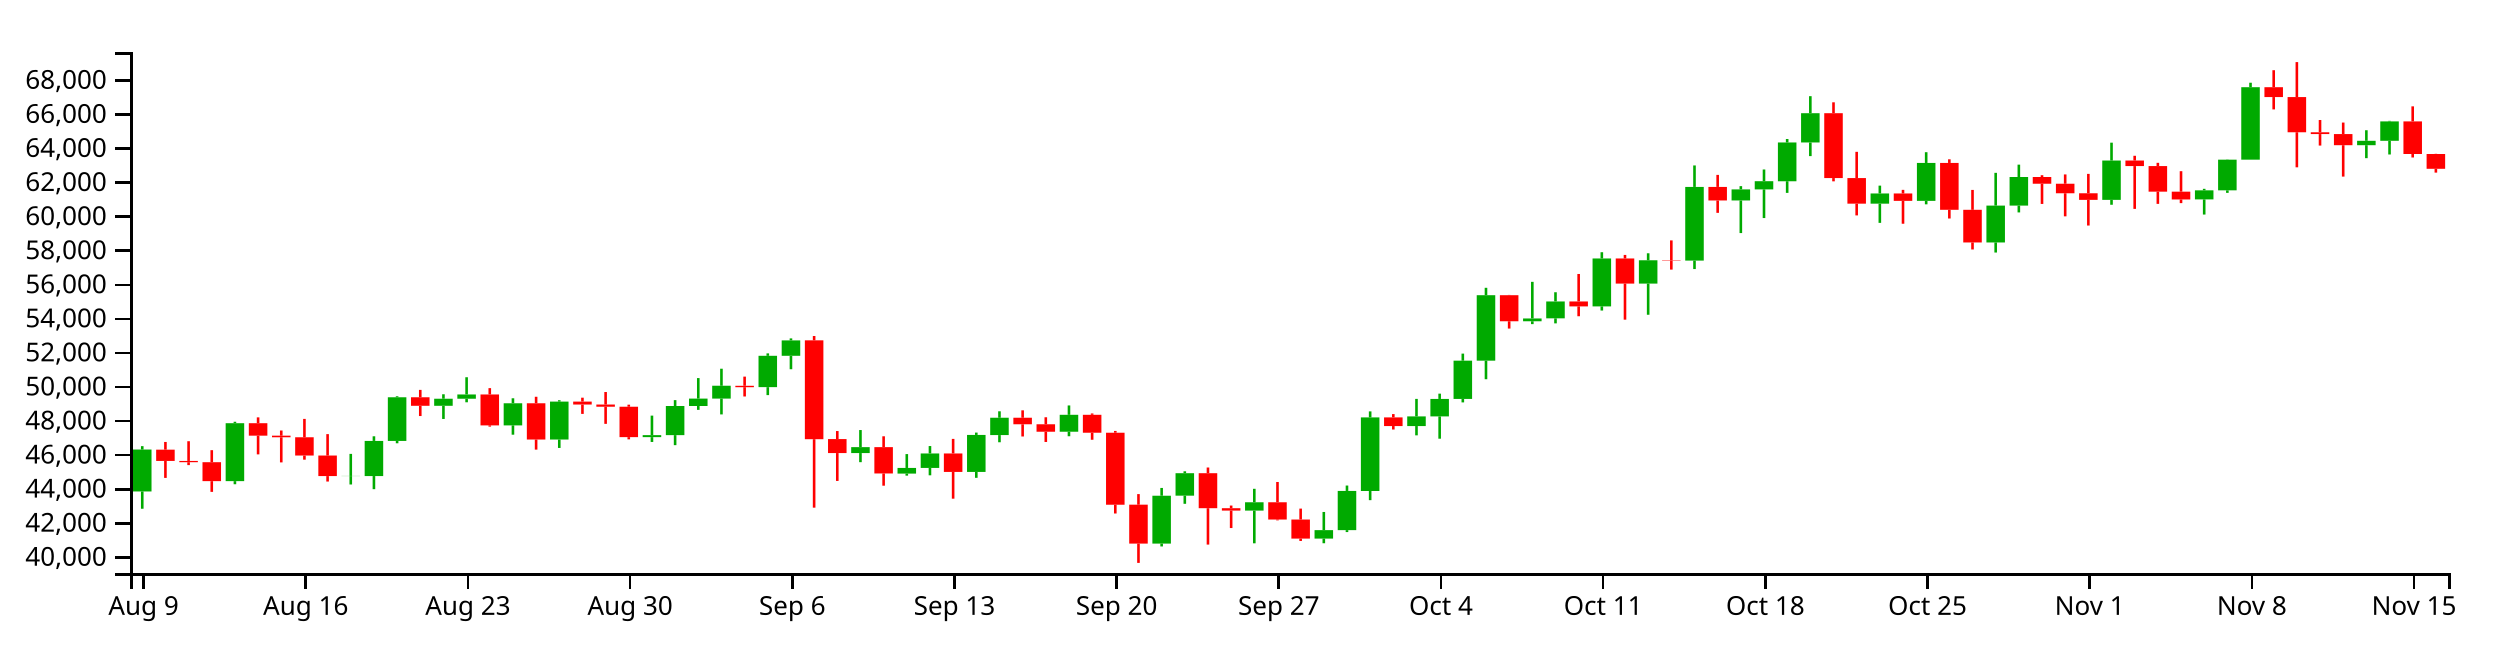
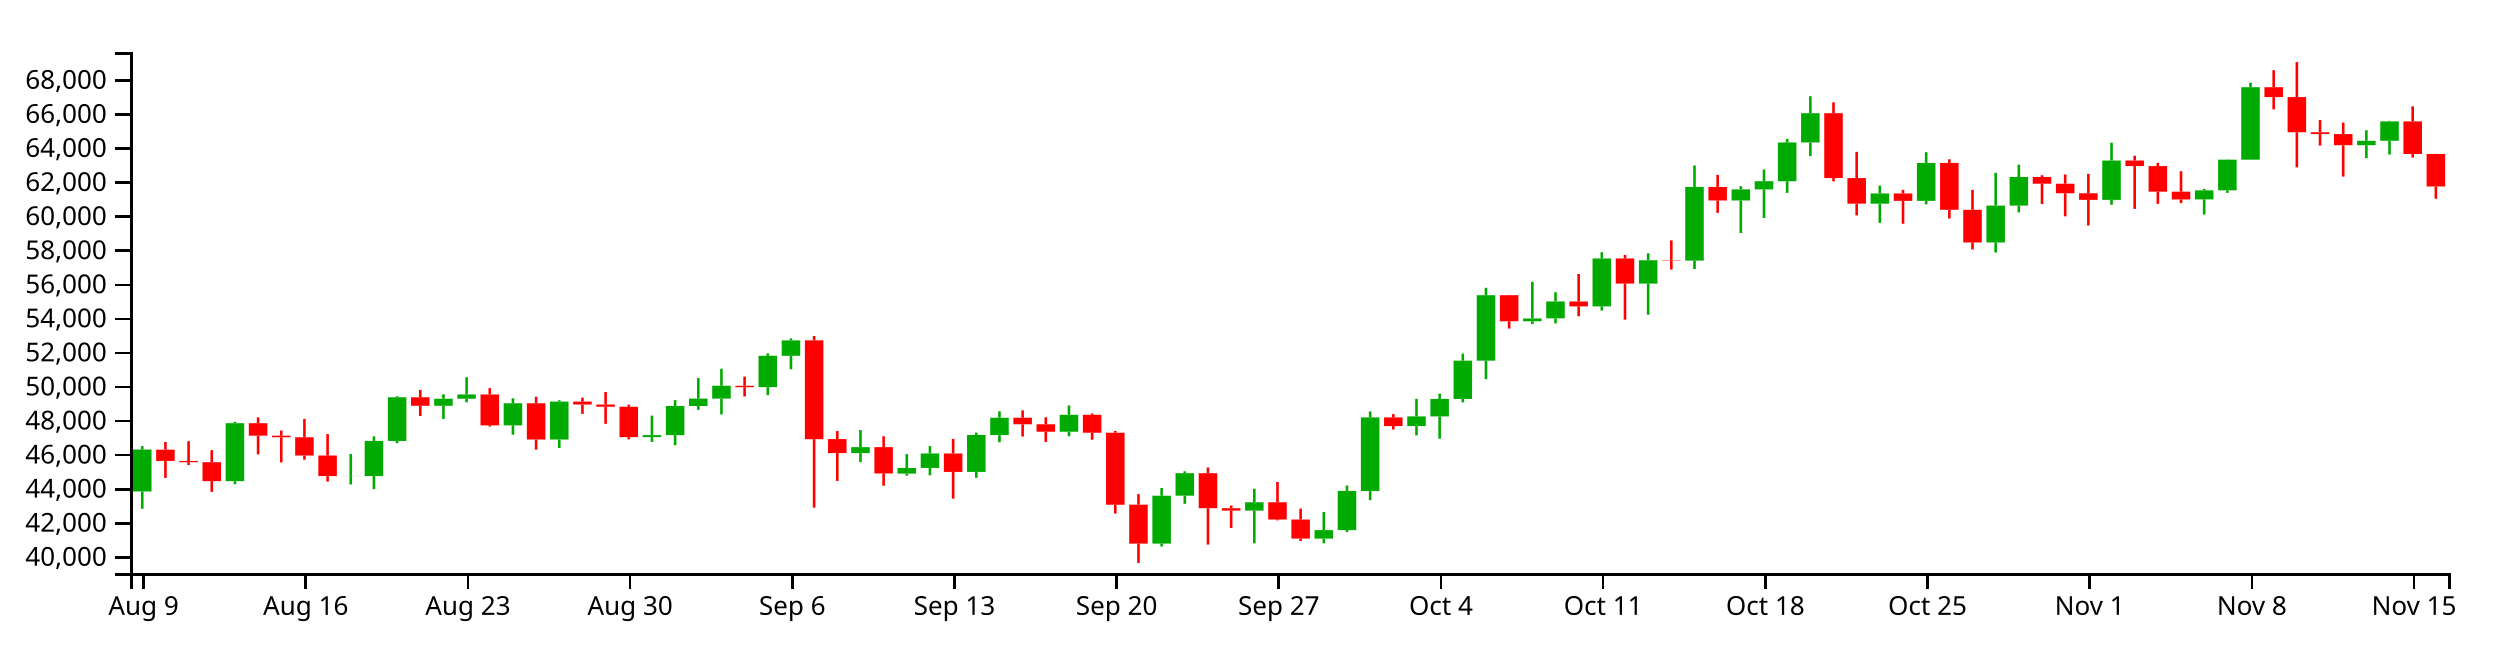
<svg xmlns="http://www.w3.org/2000/svg" version="1.1" width="960" height="250">
  <g transform="translate(50,20)">
    <style>.axis path,.axis line{fill:none;stroke:#000;shape-rendering:crispEdges;}path.candle{stroke:#000000;}path.candle.body{stroke-width:0;}path.candle.up{fill:#00AA00;stroke:#00AA00;}path.candle.down{fill:#FF0000;stroke:#FF0000;}</style>
    <g class="candlestick">
      <g class="data">
        <path class="candle body up" d="M 1.068 168.718 l 7.117 0 L 8.185 152.633 l -7.117 0 L 1.068 168.718 M 36.653 164.756 l 7.117 0 L 43.77 142.517 l -7.117 0 L 36.653 164.756 M 81.136 162.821 l 7.117 0 L 88.253 162.76 l -7.117 0 L 81.136 162.821 M 90.032 162.798 l 7.117 0 L 97.149 149.316 l -7.117 0 L 90.032 162.798 M 98.928 149.316 l 7.117 0 L 106.046 132.558 l -7.117 0 L 98.928 149.316 M 116.721 135.833 l 7.117 0 L 123.838 133.103 l -7.117 0 L 116.721 135.833 M 125.618 133.103 l 7.117 0 L 132.735 131.47 l -7.117 0 L 125.618 133.103 M 143.411 143.341 l 7.117 0 L 150.528 134.842 l -7.117 0 L 143.411 143.341 M 161.204 148.771 l 7.117 0 L 168.321 134.21 l -7.117 0 L 161.204 148.771 M 196.789 147.862 l 7.117 0 L 203.906 147.09 l -7.117 0 L 196.789 147.862 M 205.686 147.09 l 7.117 0 L 212.803 135.907 l -7.117 0 L 205.686 147.09 M 214.582 135.907 l 7.117 0 L 221.699 133.054 l -7.117 0 L 214.582 135.907 M 223.479 133.054 l 7.117 0 L 230.596 128.132 l -7.117 0 L 223.479 133.054 M 241.271 128.666 l 7.117 0 L 248.389 116.635 l -7.117 0 L 241.271 128.666 M 250.168 116.635 l 7.117 0 L 257.285 110.702 l -7.117 0 L 250.168 116.635 M 276.857 153.975 l 7.117 0 L 283.974 151.706 l -7.117 0 L 276.857 153.975 M 294.65 161.864 l 7.117 0 L 301.767 159.696 l -7.117 0 L 294.65 161.864 M 303.547 159.696 l 7.117 0 L 310.664 154.126 l -7.117 0 L 303.547 159.696 M 321.339 161.22 l 7.117 0 L 328.457 147.02 l -7.117 0 L 321.339 161.22 M 330.236 147.074 l 7.117 0 L 337.353 140.415 l -7.117 0 L 330.236 147.074 M 356.925 145.788 l 7.117 0 L 364.042 139.294 l -7.117 0 L 356.925 145.788 M 392.511 188.736 l 7.117 0 L 399.628 170.358 l -7.117 0 L 392.511 188.736 M 401.407 170.34 l 7.117 0 L 408.525 161.713 l -7.117 0 L 401.407 170.34 M 428.097 176.069 l 7.117 0 L 435.214 172.862 l -7.117 0 L 428.097 176.069 M 454.786 186.833 l 7.117 0 L 461.903 183.567 l -7.117 0 L 454.786 186.833 M 463.683 183.567 l 7.117 0 L 470.8 168.524 l -7.117 0 L 463.683 183.567 M 472.579 168.55 l 7.117 0 L 479.696 140.283 l -7.117 0 L 472.579 168.55 M 490.372 143.597 l 7.117 0 L 497.489 139.901 l -7.117 0 L 490.372 143.597 M 499.268 139.901 l 7.117 0 L 506.385 133.196 l -7.117 0 L 499.268 139.901 M 508.165 133.196 l 7.117 0 L 515.282 118.498 l -7.117 0 L 508.165 133.196 M 517.061 118.498 l 7.117 0 L 524.178 93.361 l -7.117 0 L 517.061 118.498 M 534.854 103.367 l 7.117 0 L 541.971 102.28 l -7.117 0 L 534.854 103.367 M 543.75 102.252 l 7.117 0 L 550.868 95.75 l -7.117 0 L 543.75 102.252 M 561.543 97.652 l 7.117 0 L 568.661 79.256 l -7.117 0 L 561.543 97.652 M 579.336 88.9 l 7.117 0 L 586.453 79.939 l -7.117 0 L 579.336 88.9 M 597.129 80.063 l 7.117 0 L 604.246 51.776 l -7.117 0 L 597.129 80.063 M 614.922 56.989 l 7.117 0 L 622.039 52.719 l -7.117 0 L 614.922 56.989 M 623.818 52.719 l 7.117 0 L 630.936 49.569 l -7.117 0 L 623.818 52.719 M 632.715 49.597 l 7.117 0 L 639.832 34.716 l -7.117 0 L 632.715 49.597 M 641.611 34.716 l 7.117 0 L 648.729 23.46 l -7.117 0 L 641.611 34.716 M 668.301 58.214 l 7.117 0 L 675.418 54.299 l -7.117 0 L 668.301 58.214 M 686.094 57.141 l 7.117 0 L 693.211 42.577 l -7.117 0 L 686.094 57.141 M 712.783 73.094 l 7.117 0 L 719.9 58.949 l -7.117 0 L 712.783 73.094 M 721.679 58.949 l 7.117 0 L 728.796 47.974 l -7.117 0 L 721.679 58.949 M 757.265 56.756 l 7.117 0 L 764.382 41.654 l -7.117 0 L 757.265 56.756 M 792.851 56.566 l 7.117 0 L 799.968 53.096 l -7.117 0 L 792.851 56.566 M 801.747 53.096 l 7.117 0 L 808.864 41.303 l -7.117 0 L 801.747 53.096 M 810.644 41.303 l 7.117 0 L 817.761 13.489 l -7.117 0 L 810.644 41.303 M 855.126 35.752 l 7.117 0 L 862.243 34.066 l -7.117 0 L 855.126 35.752 M 864.022 34.066 l 7.117 0 L 871.14 26.615 l -7.117 0 L 864.022 34.066" />
-         <path class="candle body down" d="M 9.964 152.663 l 7.117 0 L 17.081 157.006 l -7.117 0 L 9.964 152.663 M 18.86 157.005 l 7.117 0 L 25.978 157.49 l -7.117 0 L 18.86 157.005 M 27.757 157.492 l 7.117 0 L 34.874 164.763 l -7.117 0 L 27.757 157.492 M 45.55 142.517 l 7.117 0 L 52.667 147.302 l -7.117 0 L 45.55 142.517 M 54.446 147.302 l 7.117 0 L 61.563 147.921 l -7.117 0 L 54.446 147.302 M 63.343 147.921 l 7.117 0 L 70.46 154.937 l -7.117 0 L 63.343 147.921 M 72.239 154.937 l 7.117 0 L 79.356 162.821 l -7.117 0 L 72.239 154.937 M 107.825 132.558 l 7.117 0 L 114.942 135.833 l -7.117 0 L 107.825 132.558 M 134.514 131.47 l 7.117 0 L 141.631 143.341 l -7.117 0 L 134.514 131.47 M 152.307 134.842 l 7.117 0 L 159.424 148.771 l -7.117 0 L 152.307 134.842 M 170.1 134.21 l 7.117 0 L 177.217 135.352 l -7.117 0 L 170.1 134.21 M 178.996 135.352 l 7.117 0 L 186.114 136.186 l -7.117 0 L 178.996 135.352 M 187.893 136.186 l 7.117 0 L 195.01 147.862 l -7.117 0 L 187.893 136.186 M 232.375 128.14 l 7.117 0 L 239.492 128.678 l -7.117 0 L 232.375 128.14 M 259.064 110.687 l 7.117 0 L 266.182 148.641 l -7.117 0 L 259.064 110.687 M 267.961 148.61 l 7.117 0 L 275.078 153.975 l -7.117 0 L 267.961 148.61 M 285.754 151.706 l 7.117 0 L 292.871 161.807 l -7.117 0 L 285.754 151.706 M 312.443 154.126 l 7.117 0 L 319.56 161.22 l -7.117 0 L 312.443 154.126 M 339.132 140.415 l 7.117 0 L 346.25 142.924 l -7.117 0 L 339.132 140.415 M 348.029 142.924 l 7.117 0 L 355.146 145.788 l -7.117 0 L 348.029 142.924 M 365.822 139.294 l 7.117 0 L 372.939 146.169 l -7.117 0 L 365.822 139.294 M 374.718 146.169 l 7.117 0 L 381.835 173.812 l -7.117 0 L 374.718 146.169 M 383.615 173.805 l 7.117 0 L 390.732 188.734 l -7.117 0 L 383.615 173.805 M 410.304 161.713 l 7.117 0 L 417.421 175.153 l -7.117 0 L 410.304 161.713 M 419.2 175.153 l 7.117 0 L 426.317 176.069 l -7.117 0 L 419.2 175.153 M 436.993 172.862 l 7.117 0 L 444.11 179.491 l -7.117 0 L 436.993 172.862 M 445.89 179.491 l 7.117 0 L 453.007 186.823 l -7.117 0 L 445.89 179.491 M 481.475 140.283 l 7.117 0 L 488.593 143.597 l -7.117 0 L 481.475 140.283 M 525.958 93.361 l 7.117 0 L 533.075 103.367 l -7.117 0 L 525.958 93.361 M 552.647 95.75 l 7.117 0 L 559.764 97.652 l -7.117 0 L 552.647 95.75 M 570.44 79.256 l 7.117 0 L 577.557 88.9 l -7.117 0 L 570.44 79.256 M 588.233 79.913 l 7.117 0 L 595.35 80.063 l -7.117 0 L 588.233 79.913 M 606.026 51.776 l 7.117 0 L 613.143 56.989 l -7.117 0 L 606.026 51.776 M 650.508 23.46 l 7.117 0 L 657.625 48.37 l -7.117 0 L 650.508 23.46 M 659.404 48.37 l 7.117 0 L 666.521 58.214 l -7.117 0 L 659.404 48.37 M 677.197 54.299 l 7.117 0 L 684.314 57.141 l -7.117 0 L 677.197 54.299 M 694.99 42.577 l 7.117 0 L 702.107 60.565 l -7.117 0 L 694.99 42.577 M 703.886 60.565 l 7.117 0 L 711.004 73.094 l -7.117 0 L 703.886 60.565 M 730.576 47.974 l 7.117 0 L 737.693 50.555 l -7.117 0 L 730.576 47.974 M 739.472 50.555 l 7.117 0 L 746.589 54.214 l -7.117 0 L 739.472 50.555 M 748.369 54.214 l 7.117 0 L 755.486 56.756 l -7.117 0 L 748.369 54.214 M 766.162 41.65 l 7.117 0 L 773.279 43.77 l -7.117 0 L 766.162 41.65 M 775.058 43.77 l 7.117 0 L 782.175 53.591 l -7.117 0 L 775.058 43.77 M 783.954 53.591 l 7.117 0 L 791.072 56.586 l -7.117 0 L 783.954 53.591 M 819.54 13.489 l 7.117 0 L 826.657 17.271 l -7.117 0 L 819.54 13.489 M 828.437 17.271 l 7.117 0 L 835.554 30.78 l -7.117 0 L 828.437 17.271 M 837.333 30.78 l 7.117 0 L 844.45 31.487 l -7.117 0 L 837.333 30.78 M 846.23 31.487 l 7.117 0 L 853.347 35.752 l -7.117 0 L 846.23 31.487 M 872.919 26.615 l 7.117 0 L 880.036 39.124 l -7.117 0 L 872.919 26.615 M 881.815 39.124 l 7.117 0 L 888.932 44.818 l -7.117 0 L 881.815 39.124" />
+         <path class="candle body down" d="M 9.964 152.663 l 7.117 0 L 17.081 157.006 l -7.117 0 L 9.964 152.663 M 18.86 157.005 l 7.117 0 L 25.978 157.49 l -7.117 0 L 18.86 157.005 M 27.757 157.492 l 7.117 0 L 34.874 164.763 l -7.117 0 L 27.757 157.492 M 45.55 142.517 l 7.117 0 L 52.667 147.302 l -7.117 0 L 45.55 142.517 M 54.446 147.302 l 7.117 0 L 61.563 147.921 l -7.117 0 L 54.446 147.302 M 63.343 147.921 l 7.117 0 L 70.46 154.937 l -7.117 0 L 63.343 147.921 M 72.239 154.937 l 7.117 0 L 79.356 162.821 l -7.117 0 L 72.239 154.937 M 107.825 132.558 l 7.117 0 L 114.942 135.833 l -7.117 0 L 107.825 132.558 M 134.514 131.47 l 7.117 0 L 141.631 143.341 l -7.117 0 L 134.514 131.47 M 152.307 134.842 l 7.117 0 L 159.424 148.771 l -7.117 0 L 152.307 134.842 M 170.1 134.21 l 7.117 0 L 177.217 135.352 l -7.117 0 L 170.1 134.21 M 178.996 135.352 l 7.117 0 L 186.114 136.186 l -7.117 0 L 178.996 135.352 M 187.893 136.186 l 7.117 0 L 195.01 147.862 l -7.117 0 L 187.893 136.186 M 232.375 128.14 l 7.117 0 L 239.492 128.678 l -7.117 0 L 232.375 128.14 M 259.064 110.687 l 7.117 0 L 266.182 148.641 l -7.117 0 L 259.064 110.687 M 267.961 148.61 l 7.117 0 L 275.078 153.975 l -7.117 0 L 267.961 148.61 M 285.754 151.706 l 7.117 0 L 292.871 161.807 l -7.117 0 L 285.754 151.706 M 312.443 154.126 l 7.117 0 L 319.56 161.22 l -7.117 0 L 312.443 154.126 M 339.132 140.415 l 7.117 0 L 346.25 142.924 l -7.117 0 L 339.132 140.415 M 348.029 142.924 l 7.117 0 L 355.146 145.788 l -7.117 0 L 348.029 142.924 M 365.822 139.294 l 7.117 0 L 372.939 146.169 l -7.117 0 L 365.822 139.294 M 374.718 146.169 l 7.117 0 L 381.835 173.812 l -7.117 0 L 374.718 146.169 M 383.615 173.805 l 7.117 0 L 390.732 188.734 l -7.117 0 L 383.615 173.805 M 410.304 161.713 l 7.117 0 L 417.421 175.153 l -7.117 0 L 410.304 161.713 M 419.2 175.153 l 7.117 0 L 426.317 176.069 l -7.117 0 L 419.2 175.153 M 436.993 172.862 l 7.117 0 L 444.11 179.491 l -7.117 0 L 436.993 172.862 M 445.89 179.491 l 7.117 0 L 453.007 186.823 l -7.117 0 L 445.89 179.491 M 481.475 140.283 l 7.117 0 L 488.593 143.597 l -7.117 0 L 481.475 140.283 M 525.958 93.361 l 7.117 0 L 533.075 103.367 l -7.117 0 L 525.958 93.361 M 552.647 95.75 l 7.117 0 L 559.764 97.652 l -7.117 0 L 552.647 95.75 M 570.44 79.256 l 7.117 0 L 577.557 88.9 l -7.117 0 L 570.44 79.256 M 588.233 79.913 l 7.117 0 L 595.35 80.063 l -7.117 0 L 588.233 79.913 M 606.026 51.776 l 7.117 0 L 613.143 56.989 l -7.117 0 L 606.026 51.776 M 650.508 23.46 l 7.117 0 L 657.625 48.37 l -7.117 0 L 650.508 23.46 M 659.404 48.37 l 7.117 0 L 666.521 58.214 l -7.117 0 L 659.404 48.37 M 677.197 54.299 l 7.117 0 L 684.314 57.141 l -7.117 0 L 677.197 54.299 M 694.99 42.577 l 7.117 0 L 702.107 60.565 l -7.117 0 L 694.99 42.577 M 703.886 60.565 l 7.117 0 L 711.004 73.094 l -7.117 0 L 703.886 60.565 M 730.576 47.974 l 7.117 0 L 737.693 50.555 l -7.117 0 L 730.576 47.974 M 739.472 50.555 l 7.117 0 L 746.589 54.214 l -7.117 0 L 739.472 50.555 M 748.369 54.214 l 7.117 0 L 755.486 56.756 l -7.117 0 L 748.369 54.214 M 766.162 41.65 l 7.117 0 L 773.279 43.77 l -7.117 0 L 766.162 41.65 M 775.058 43.77 l 7.117 0 L 782.175 53.591 l -7.117 0 L 775.058 43.77 M 783.954 53.591 l 7.117 0 L 791.072 56.586 l -7.117 0 L 783.954 53.591 M 819.54 13.489 l 7.117 0 L 826.657 17.271 l -7.117 0 L 819.54 13.489 M 828.437 17.271 l 7.117 0 L 835.554 30.78 l -7.117 0 L 828.437 17.271 M 837.333 30.78 l 7.117 0 L 844.45 31.487 l -7.117 0 L 837.333 30.78 M 846.23 31.487 l 7.117 0 L 853.347 35.752 l -7.117 0 L 846.23 31.487 M 872.919 26.615 l 7.117 0 L 880.036 39.124 l -7.117 0 L 872.919 26.615 M 881.815 39.124 l 7.117 0 L 888.932 51.605 l -7.117 0 L 881.815 39.124" />
        <path class="candle body equal" />
        <path class="candle wick up" d="M 4.626 151.32 L 4.626 152.633 M 4.626 168.718 L 4.626 175.36 M 40.212 141.954 L 40.212 142.517 M 40.212 164.756 L 40.212 165.951 M 84.694 154.291 L 84.694 162.76 M 84.694 162.821 L 84.694 166.043 M 93.591 147.534 L 93.591 149.316 M 93.591 162.798 L 93.591 167.846 M 102.487 132.163 L 102.487 132.558 M 102.487 149.316 L 102.487 150.216 M 120.28 131.397 L 120.28 133.103 M 120.28 135.833 L 120.28 140.882 M 129.176 124.856 L 129.176 131.47 M 129.176 133.103 L 129.176 134.478 M 146.969 132.939 L 146.969 134.842 M 146.969 143.341 L 146.969 146.924 M 164.762 133.687 L 164.762 134.21 M 164.762 148.771 L 164.762 152.015 M 200.348 139.599 L 200.348 147.09 M 200.348 147.862 L 200.348 149.712 M 209.244 133.647 L 209.244 135.907 M 209.244 147.09 L 209.244 150.942 M 218.141 125.182 L 218.141 133.054 M 218.141 135.907 L 218.141 137.388 M 227.037 121.586 L 227.037 128.132 M 227.037 133.054 L 227.037 139.136 M 244.83 115.699 L 244.83 116.635 M 244.83 128.666 L 244.83 131.724 M 253.727 109.942 L 253.727 110.702 M 253.727 116.635 L 253.727 121.786 M 280.416 145.134 L 280.416 151.706 M 280.416 153.975 L 280.416 157.476 M 298.209 154.37 L 298.209 159.696 M 298.209 161.864 L 298.209 162.649 M 307.105 151.282 L 307.105 154.126 M 307.105 159.696 L 307.105 162.519 M 324.898 146.115 L 324.898 147.02 M 324.898 161.22 L 324.898 163.485 M 333.794 137.938 L 333.794 140.415 M 333.794 147.074 L 333.794 149.828 M 360.484 135.693 L 360.484 139.294 M 360.484 145.788 L 360.484 147.517 M 396.07 167.37 L 396.07 170.358 M 396.07 188.736 L 396.07 189.839 M 404.966 160.976 L 404.966 161.713 M 404.966 170.34 L 404.966 173.462 M 431.655 167.7 L 431.655 172.862 M 431.655 176.069 L 431.655 188.632 M 458.345 176.596 L 458.345 183.567 M 458.345 186.833 L 458.345 188.606 M 467.241 166.448 L 467.241 168.524 M 467.241 183.567 L 467.241 184.313 M 476.138 137.971 L 476.138 140.283 M 476.138 168.55 L 476.138 172.063 M 493.93 133.176 L 493.93 139.901 M 493.93 143.597 L 493.93 147.174 M 502.827 131.161 L 502.827 133.196 M 502.827 139.901 L 502.827 148.463 M 511.723 115.788 L 511.723 118.498 M 511.723 133.196 L 511.723 134.521 M 520.62 90.515 L 520.62 93.361 M 520.62 118.498 L 520.62 125.625 M 538.413 88.226 L 538.413 102.28 M 538.413 103.367 L 538.413 104.464 M 547.309 92.223 L 547.309 95.75 M 547.309 102.252 L 547.309 104.175 M 565.102 76.851 L 565.102 79.256 M 565.102 97.652 L 565.102 99.247 M 582.895 77.257 L 582.895 79.939 M 582.895 88.9 L 582.895 100.869 M 600.688 43.531 L 600.688 51.776 M 600.688 80.063 L 600.688 83.32 M 618.481 51.476 L 618.481 52.719 M 618.481 56.989 L 618.481 69.499 M 627.377 45.083 L 627.377 49.569 M 627.377 52.719 L 627.377 63.733 M 636.273 33.373 L 636.273 34.716 M 636.273 49.597 L 636.273 54.067 M 645.17 16.928 L 645.17 23.46 M 645.17 34.716 L 645.17 39.944 M 671.859 51.284 L 671.859 54.299 M 671.859 58.214 L 671.859 65.58 M 689.652 38.444 L 689.652 42.577 M 689.652 57.141 L 689.652 58.464 M 716.341 46.37 L 716.341 58.949 M 716.341 73.094 L 716.341 76.975 M 725.238 43.223 L 725.238 47.974 M 725.238 58.949 L 725.238 61.572 M 760.824 34.785 L 760.824 41.654 M 760.824 56.756 L 760.824 58.63 M 796.409 52.509 L 796.409 53.096 M 796.409 56.566 L 796.409 62.389 M 805.306 41.22 L 805.306 41.303 M 805.306 53.096 L 805.306 54.063 M 814.202 11.767 L 814.202 13.489 M 814.202 41.303 L 814.202 41.303 M 858.685 30.01 L 858.685 34.066 M 858.685 35.752 L 858.685 40.736 M 867.581 26.41 L 867.581 26.615 M 867.581 34.066 L 867.581 39.323" style="stroke-width: 1px;" />
-         <path class="candle wick down" d="M 13.523 149.712 L 13.523 152.663 M 13.523 157.006 L 13.523 163.517 M 22.419 149.428 L 22.419 157.005 M 22.419 157.49 L 22.419 158.601 M 31.315 152.864 L 31.315 157.492 M 31.315 164.763 L 31.315 168.878 M 49.108 140.267 L 49.108 142.517 M 49.108 147.302 L 49.108 154.48 M 58.005 145.315 L 58.005 147.302 M 58.005 147.921 L 58.005 157.561 M 66.901 140.857 L 66.901 147.921 M 66.901 154.937 L 66.901 156.515 M 75.798 146.703 L 75.798 154.937 M 75.798 162.821 L 75.798 164.914 M 111.383 129.716 L 111.383 132.558 M 111.383 135.833 L 111.383 139.757 M 138.073 129.042 L 138.073 131.47 M 138.073 143.341 L 138.073 143.825 M 155.866 132.36 L 155.866 134.842 M 155.866 148.771 L 155.866 152.656 M 173.659 132.712 L 173.659 134.21 M 173.659 135.352 L 173.659 138.94 M 182.555 130.532 L 182.555 135.352 M 182.555 136.186 L 182.555 142.762 M 191.451 135.396 L 191.451 136.186 M 191.451 147.862 L 191.451 148.711 M 235.934 124.623 L 235.934 128.14 M 235.934 128.678 L 235.934 132.248 M 262.623 109.027 L 262.623 110.687 M 262.623 148.641 L 262.623 174.941 M 271.519 145.519 L 271.519 148.61 M 271.519 153.975 L 271.519 164.678 M 289.312 147.534 L 289.312 151.706 M 289.312 161.807 L 289.312 166.508 M 316.002 148.535 L 316.002 154.126 M 316.002 161.22 L 316.002 171.494 M 342.691 137.565 L 342.691 140.415 M 342.691 142.924 L 342.691 147.612 M 351.587 140.228 L 351.587 142.924 M 351.587 145.788 L 351.587 149.715 M 369.38 138.77 L 369.38 139.294 M 369.38 146.169 L 369.38 148.867 M 378.277 145.478 L 378.277 146.169 M 378.277 173.812 L 378.277 177.185 M 387.173 169.734 L 387.173 173.805 M 387.173 188.734 L 387.173 196.154 M 413.862 159.524 L 413.862 161.713 M 413.862 175.153 L 413.862 189.122 M 422.759 174.131 L 422.759 175.153 M 422.759 176.069 L 422.759 182.769 M 440.552 165.084 L 440.552 172.862 M 440.552 179.491 L 440.552 179.814 M 449.448 175.305 L 449.448 179.491 M 449.448 186.823 L 449.448 187.729 M 485.034 139.007 L 485.034 140.283 M 485.034 143.597 L 485.034 144.936 M 529.516 93.248 L 529.516 93.361 M 529.516 103.367 L 529.516 106.168 M 556.206 85.209 L 556.206 95.75 M 556.206 97.652 L 556.206 101.439 M 573.998 77.891 L 573.998 79.256 M 573.998 88.9 L 573.998 102.754 M 591.791 72.315 L 591.791 79.913 M 591.791 80.063 L 591.791 83.529 M 609.584 47.158 L 609.584 51.776 M 609.584 56.989 L 609.584 61.735 M 654.066 19.285 L 654.066 23.46 M 654.066 48.37 L 654.066 49.634 M 662.963 38.302 L 662.963 48.37 M 662.963 58.214 L 662.963 62.716 M 680.756 52.904 L 680.756 54.299 M 680.756 57.141 L 680.756 65.917 M 698.549 41.173 L 698.549 42.577 M 698.549 60.565 L 698.549 63.909 M 707.445 52.93 L 707.445 60.565 M 707.445 73.094 L 707.445 75.798 M 734.134 47.284 L 734.134 47.974 M 734.134 50.555 L 734.134 58.314 M 743.031 46.983 L 743.031 50.555 M 743.031 54.214 L 743.031 63.073 M 751.927 46.77 L 751.927 54.214 M 751.927 56.756 L 751.927 66.608 M 769.72 39.822 L 769.72 41.65 M 769.72 43.77 L 769.72 60.212 M 778.617 42.528 L 778.617 43.77 M 778.617 53.591 L 778.617 58.287 M 787.513 45.737 L 787.513 53.591 M 787.513 56.586 L 787.513 58 M 823.099 6.958 L 823.099 13.489 M 823.099 17.271 L 823.099 22.015 M 831.995 3.846 L 831.995 17.271 M 831.995 30.78 L 831.995 44.251 M 840.892 26.085 L 840.892 30.78 M 840.892 31.487 L 840.892 35.897 M 849.788 27.062 L 849.788 31.487 M 849.788 35.752 L 849.788 47.815 M 876.477 20.841 L 876.477 26.615 M 876.477 39.124 L 876.477 40.476 M 885.374 39.055 L 885.374 39.124 M 885.374 44.818 L 885.374 46.288" style="stroke-width: 1px;" />
+         <path class="candle wick down" d="M 13.523 149.712 L 13.523 152.663 M 13.523 157.006 L 13.523 163.517 M 22.419 149.428 L 22.419 157.005 M 22.419 157.49 L 22.419 158.601 M 31.315 152.864 L 31.315 157.492 M 31.315 164.763 L 31.315 168.878 M 49.108 140.267 L 49.108 142.517 M 49.108 147.302 L 49.108 154.48 M 58.005 145.315 L 58.005 147.302 M 58.005 147.921 L 58.005 157.561 M 66.901 140.857 L 66.901 147.921 M 66.901 154.937 L 66.901 156.515 M 75.798 146.703 L 75.798 154.937 M 75.798 162.821 L 75.798 164.914 M 111.383 129.716 L 111.383 132.558 M 111.383 135.833 L 111.383 139.757 M 138.073 129.042 L 138.073 131.47 M 138.073 143.341 L 138.073 143.825 M 155.866 132.36 L 155.866 134.842 M 155.866 148.771 L 155.866 152.656 M 173.659 132.712 L 173.659 134.21 M 173.659 135.352 L 173.659 138.94 M 182.555 130.532 L 182.555 135.352 M 182.555 136.186 L 182.555 142.762 M 191.451 135.396 L 191.451 136.186 M 191.451 147.862 L 191.451 148.711 M 235.934 124.623 L 235.934 128.14 M 235.934 128.678 L 235.934 132.248 M 262.623 109.027 L 262.623 110.687 M 262.623 148.641 L 262.623 174.941 M 271.519 145.519 L 271.519 148.61 M 271.519 153.975 L 271.519 164.678 M 289.312 147.534 L 289.312 151.706 M 289.312 161.807 L 289.312 166.508 M 316.002 148.535 L 316.002 154.126 M 316.002 161.22 L 316.002 171.494 M 342.691 137.565 L 342.691 140.415 M 342.691 142.924 L 342.691 147.612 M 351.587 140.228 L 351.587 142.924 M 351.587 145.788 L 351.587 149.715 M 369.38 138.77 L 369.38 139.294 M 369.38 146.169 L 369.38 148.867 M 378.277 145.478 L 378.277 146.169 M 378.277 173.812 L 378.277 177.185 M 387.173 169.734 L 387.173 173.805 M 387.173 188.734 L 387.173 196.154 M 413.862 159.524 L 413.862 161.713 M 413.862 175.153 L 413.862 189.122 M 422.759 174.131 L 422.759 175.153 M 422.759 176.069 L 422.759 182.769 M 440.552 165.084 L 440.552 172.862 M 440.552 179.491 L 440.552 179.814 M 449.448 175.305 L 449.448 179.491 M 449.448 186.823 L 449.448 187.729 M 485.034 139.007 L 485.034 140.283 M 485.034 143.597 L 485.034 144.936 M 529.516 93.248 L 529.516 93.361 M 529.516 103.367 L 529.516 106.168 M 556.206 85.209 L 556.206 95.75 M 556.206 97.652 L 556.206 101.439 M 573.998 77.891 L 573.998 79.256 M 573.998 88.9 L 573.998 102.754 M 591.791 72.315 L 591.791 79.913 M 591.791 80.063 L 591.791 83.529 M 609.584 47.158 L 609.584 51.776 M 609.584 56.989 L 609.584 61.735 M 654.066 19.285 L 654.066 23.46 M 654.066 48.37 L 654.066 49.634 M 662.963 38.302 L 662.963 48.37 M 662.963 58.214 L 662.963 62.716 M 680.756 52.904 L 680.756 54.299 M 680.756 57.141 L 680.756 65.917 M 698.549 41.173 L 698.549 42.577 M 698.549 60.565 L 698.549 63.909 M 707.445 52.93 L 707.445 60.565 M 707.445 73.094 L 707.445 75.798 M 734.134 47.284 L 734.134 47.974 M 734.134 50.555 L 734.134 58.314 M 743.031 46.983 L 743.031 50.555 M 743.031 54.214 L 743.031 63.073 M 751.927 46.77 L 751.927 54.214 M 751.927 56.756 L 751.927 66.608 M 769.72 39.822 L 769.72 41.65 M 769.72 43.77 L 769.72 60.212 M 778.617 42.528 L 778.617 43.77 M 778.617 53.591 L 778.617 58.287 M 787.513 45.737 L 787.513 53.591 M 787.513 56.586 L 787.513 58 M 823.099 6.958 L 823.099 13.489 M 823.099 17.271 L 823.099 22.015 M 831.995 3.846 L 831.995 17.271 M 831.995 30.78 L 831.995 44.251 M 840.892 26.085 L 840.892 30.78 M 840.892 31.487 L 840.892 35.897 M 849.788 27.062 L 849.788 31.487 M 849.788 35.752 L 849.788 47.815 M 876.477 20.841 L 876.477 26.615 M 876.477 39.124 L 876.477 40.476 M 885.374 39.055 L 885.374 39.124 M 885.374 51.605 L 885.374 56.306" style="stroke-width: 1px;" />
        <path class="candle wick equal" style="stroke-width: 1px;" />
      </g>
    </g>
    <g class="x axis" transform="translate(0,200)" fill="none" font-size="10" font-family="sans-serif" text-anchor="middle">
      <path class="domain" stroke="#000" d="M0.5,6V0.5H890.5V6" />
      <g class="tick" opacity="1" transform="translate(4.62615,0)">
        <line stroke="#000" y2="6" x1="0.5" x2="0.5" />
        <text fill="#000" y="9" x="0.5" dy="0.71em">Aug  9</text>
      </g>
      <g class="tick" opacity="1" transform="translate(66.90124,0)">
        <line stroke="#000" y2="6" x1="0.5" x2="0.5" />
        <text fill="#000" y="9" x="0.5" dy="0.71em">Aug 16</text>
      </g>
      <g class="tick" opacity="1" transform="translate(129.1763,0)">
        <line stroke="#000" y2="6" x1="0.5" x2="0.5" />
        <text fill="#000" y="9" x="0.5" dy="0.71em">Aug 23</text>
      </g>
      <g class="tick" opacity="1" transform="translate(191.4514,0)">
        <line stroke="#000" y2="6" x1="0.5" x2="0.5" />
        <text fill="#000" y="9" x="0.5" dy="0.71em">Aug 30</text>
      </g>
      <g class="tick" opacity="1" transform="translate(253.7265,0)">
        <line stroke="#000" y2="6" x1="0.5" x2="0.5" />
        <text fill="#000" y="9" x="0.5" dy="0.71em">Sep  6</text>
      </g>
      <g class="tick" opacity="1" transform="translate(316.0016,0)">
        <line stroke="#000" y2="6" x1="0.5" x2="0.5" />
        <text fill="#000" y="9" x="0.5" dy="0.71em">Sep 13</text>
      </g>
      <g class="tick" opacity="1" transform="translate(378.2767,0)">
        <line stroke="#000" y2="6" x1="0.5" x2="0.5" />
        <text fill="#000" y="9" x="0.5" dy="0.71em">Sep 20</text>
      </g>
      <g class="tick" opacity="1" transform="translate(440.5518,0)">
        <line stroke="#000" y2="6" x1="0.5" x2="0.5" />
        <text fill="#000" y="9" x="0.5" dy="0.71em">Sep 27</text>
      </g>
      <g class="tick" opacity="1" transform="translate(502.8269,0)">
        <line stroke="#000" y2="6" x1="0.5" x2="0.5" />
        <text fill="#000" y="9" x="0.5" dy="0.71em">Oct  4</text>
      </g>
      <g class="tick" opacity="1" transform="translate(565.102,0)">
        <line stroke="#000" y2="6" x1="0.5" x2="0.5" />
        <text fill="#000" y="9" x="0.5" dy="0.71em">Oct 11</text>
      </g>
      <g class="tick" opacity="1" transform="translate(627.377,0)">
        <line stroke="#000" y2="6" x1="0.5" x2="0.5" />
        <text fill="#000" y="9" x="0.5" dy="0.71em">Oct 18</text>
      </g>
      <g class="tick" opacity="1" transform="translate(689.6521,0)">
        <line stroke="#000" y2="6" x1="0.5" x2="0.5" />
        <text fill="#000" y="9" x="0.5" dy="0.71em">Oct 25</text>
      </g>
      <g class="tick" opacity="1" transform="translate(751.9272,0)">
        <line stroke="#000" y2="6" x1="0.5" x2="0.5" />
        <text fill="#000" y="9" x="0.5" dy="0.71em">Nov  1</text>
      </g>
      <g class="tick" opacity="1" transform="translate(814.2023,0)">
        <line stroke="#000" y2="6" x1="0.5" x2="0.5" />
        <text fill="#000" y="9" x="0.5" dy="0.71em">Nov  8</text>
      </g>
      <g class="tick" opacity="1" transform="translate(876.4774,0)">
        <line stroke="#000" y2="6" x1="0.5" x2="0.5" />
        <text fill="#000" y="9" x="0.5" dy="0.71em">Nov 15</text>
      </g>
    </g>
    <g class="y axis" fill="none" font-size="10" font-family="sans-serif" text-anchor="end">
      <path class="domain" stroke="#000" d="M-6,200.5H0.5V0.5H-6" />
      <g class="tick" opacity="1" transform="translate(0,193.5374)">
        <line stroke="#000" x2="-6" y1="0.5" y2="0.5" />
        <text fill="#000" x="-9" y="0.5" dy="0.32em">40,000</text>
      </g>
      <g class="tick" opacity="1" transform="translate(0,180.4553)">
        <line stroke="#000" x2="-6" y1="0.5" y2="0.5" />
        <text fill="#000" x="-9" y="0.5" dy="0.32em">42,000</text>
      </g>
      <g class="tick" opacity="1" transform="translate(0,167.3731)">
        <line stroke="#000" x2="-6" y1="0.5" y2="0.5" />
        <text fill="#000" x="-9" y="0.5" dy="0.32em">44,000</text>
      </g>
      <g class="tick" opacity="1" transform="translate(0,154.2909)">
        <line stroke="#000" x2="-6" y1="0.5" y2="0.5" />
        <text fill="#000" x="-9" y="0.5" dy="0.32em">46,000</text>
      </g>
      <g class="tick" opacity="1" transform="translate(0,141.2088)">
        <line stroke="#000" x2="-6" y1="0.5" y2="0.5" />
        <text fill="#000" x="-9" y="0.5" dy="0.32em">48,000</text>
      </g>
      <g class="tick" opacity="1" transform="translate(0,128.1266)">
        <line stroke="#000" x2="-6" y1="0.5" y2="0.5" />
        <text fill="#000" x="-9" y="0.5" dy="0.32em">50,000</text>
      </g>
      <g class="tick" opacity="1" transform="translate(0,115.0445)">
        <line stroke="#000" x2="-6" y1="0.5" y2="0.5" />
        <text fill="#000" x="-9" y="0.5" dy="0.32em">52,000</text>
      </g>
      <g class="tick" opacity="1" transform="translate(0,101.9623)">
        <line stroke="#000" x2="-6" y1="0.5" y2="0.5" />
        <text fill="#000" x="-9" y="0.5" dy="0.32em">54,000</text>
      </g>
      <g class="tick" opacity="1" transform="translate(0,88.88017)">
        <line stroke="#000" x2="-6" y1="0.5" y2="0.5" />
        <text fill="#000" x="-9" y="0.5" dy="0.32em">56,000</text>
      </g>
      <g class="tick" opacity="1" transform="translate(0,75.79801)">
        <line stroke="#000" x2="-6" y1="0.5" y2="0.5" />
        <text fill="#000" x="-9" y="0.5" dy="0.32em">58,000</text>
      </g>
      <g class="tick" opacity="1" transform="translate(0,62.71586)">
        <line stroke="#000" x2="-6" y1="0.5" y2="0.5" />
        <text fill="#000" x="-9" y="0.5" dy="0.32em">60,000</text>
      </g>
      <g class="tick" opacity="1" transform="translate(0,49.6337)">
        <line stroke="#000" x2="-6" y1="0.5" y2="0.5" />
        <text fill="#000" x="-9" y="0.5" dy="0.32em">62,000</text>
      </g>
      <g class="tick" opacity="1" transform="translate(0,36.55154)">
        <line stroke="#000" x2="-6" y1="0.5" y2="0.5" />
        <text fill="#000" x="-9" y="0.5" dy="0.32em">64,000</text>
      </g>
      <g class="tick" opacity="1" transform="translate(0,23.46939)">
        <line stroke="#000" x2="-6" y1="0.5" y2="0.5" />
        <text fill="#000" x="-9" y="0.5" dy="0.32em">66,000</text>
      </g>
      <g class="tick" opacity="1" transform="translate(0,10.38723)">
        <line stroke="#000" x2="-6" y1="0.5" y2="0.5" />
        <text fill="#000" x="-9" y="0.5" dy="0.32em">68,000</text>
      </g>
      <text transform="rotate(-90)" y="6" dy=".71em" style="text-anchor: end;">Price ($)</text>
    </g>
  </g>
</svg>
